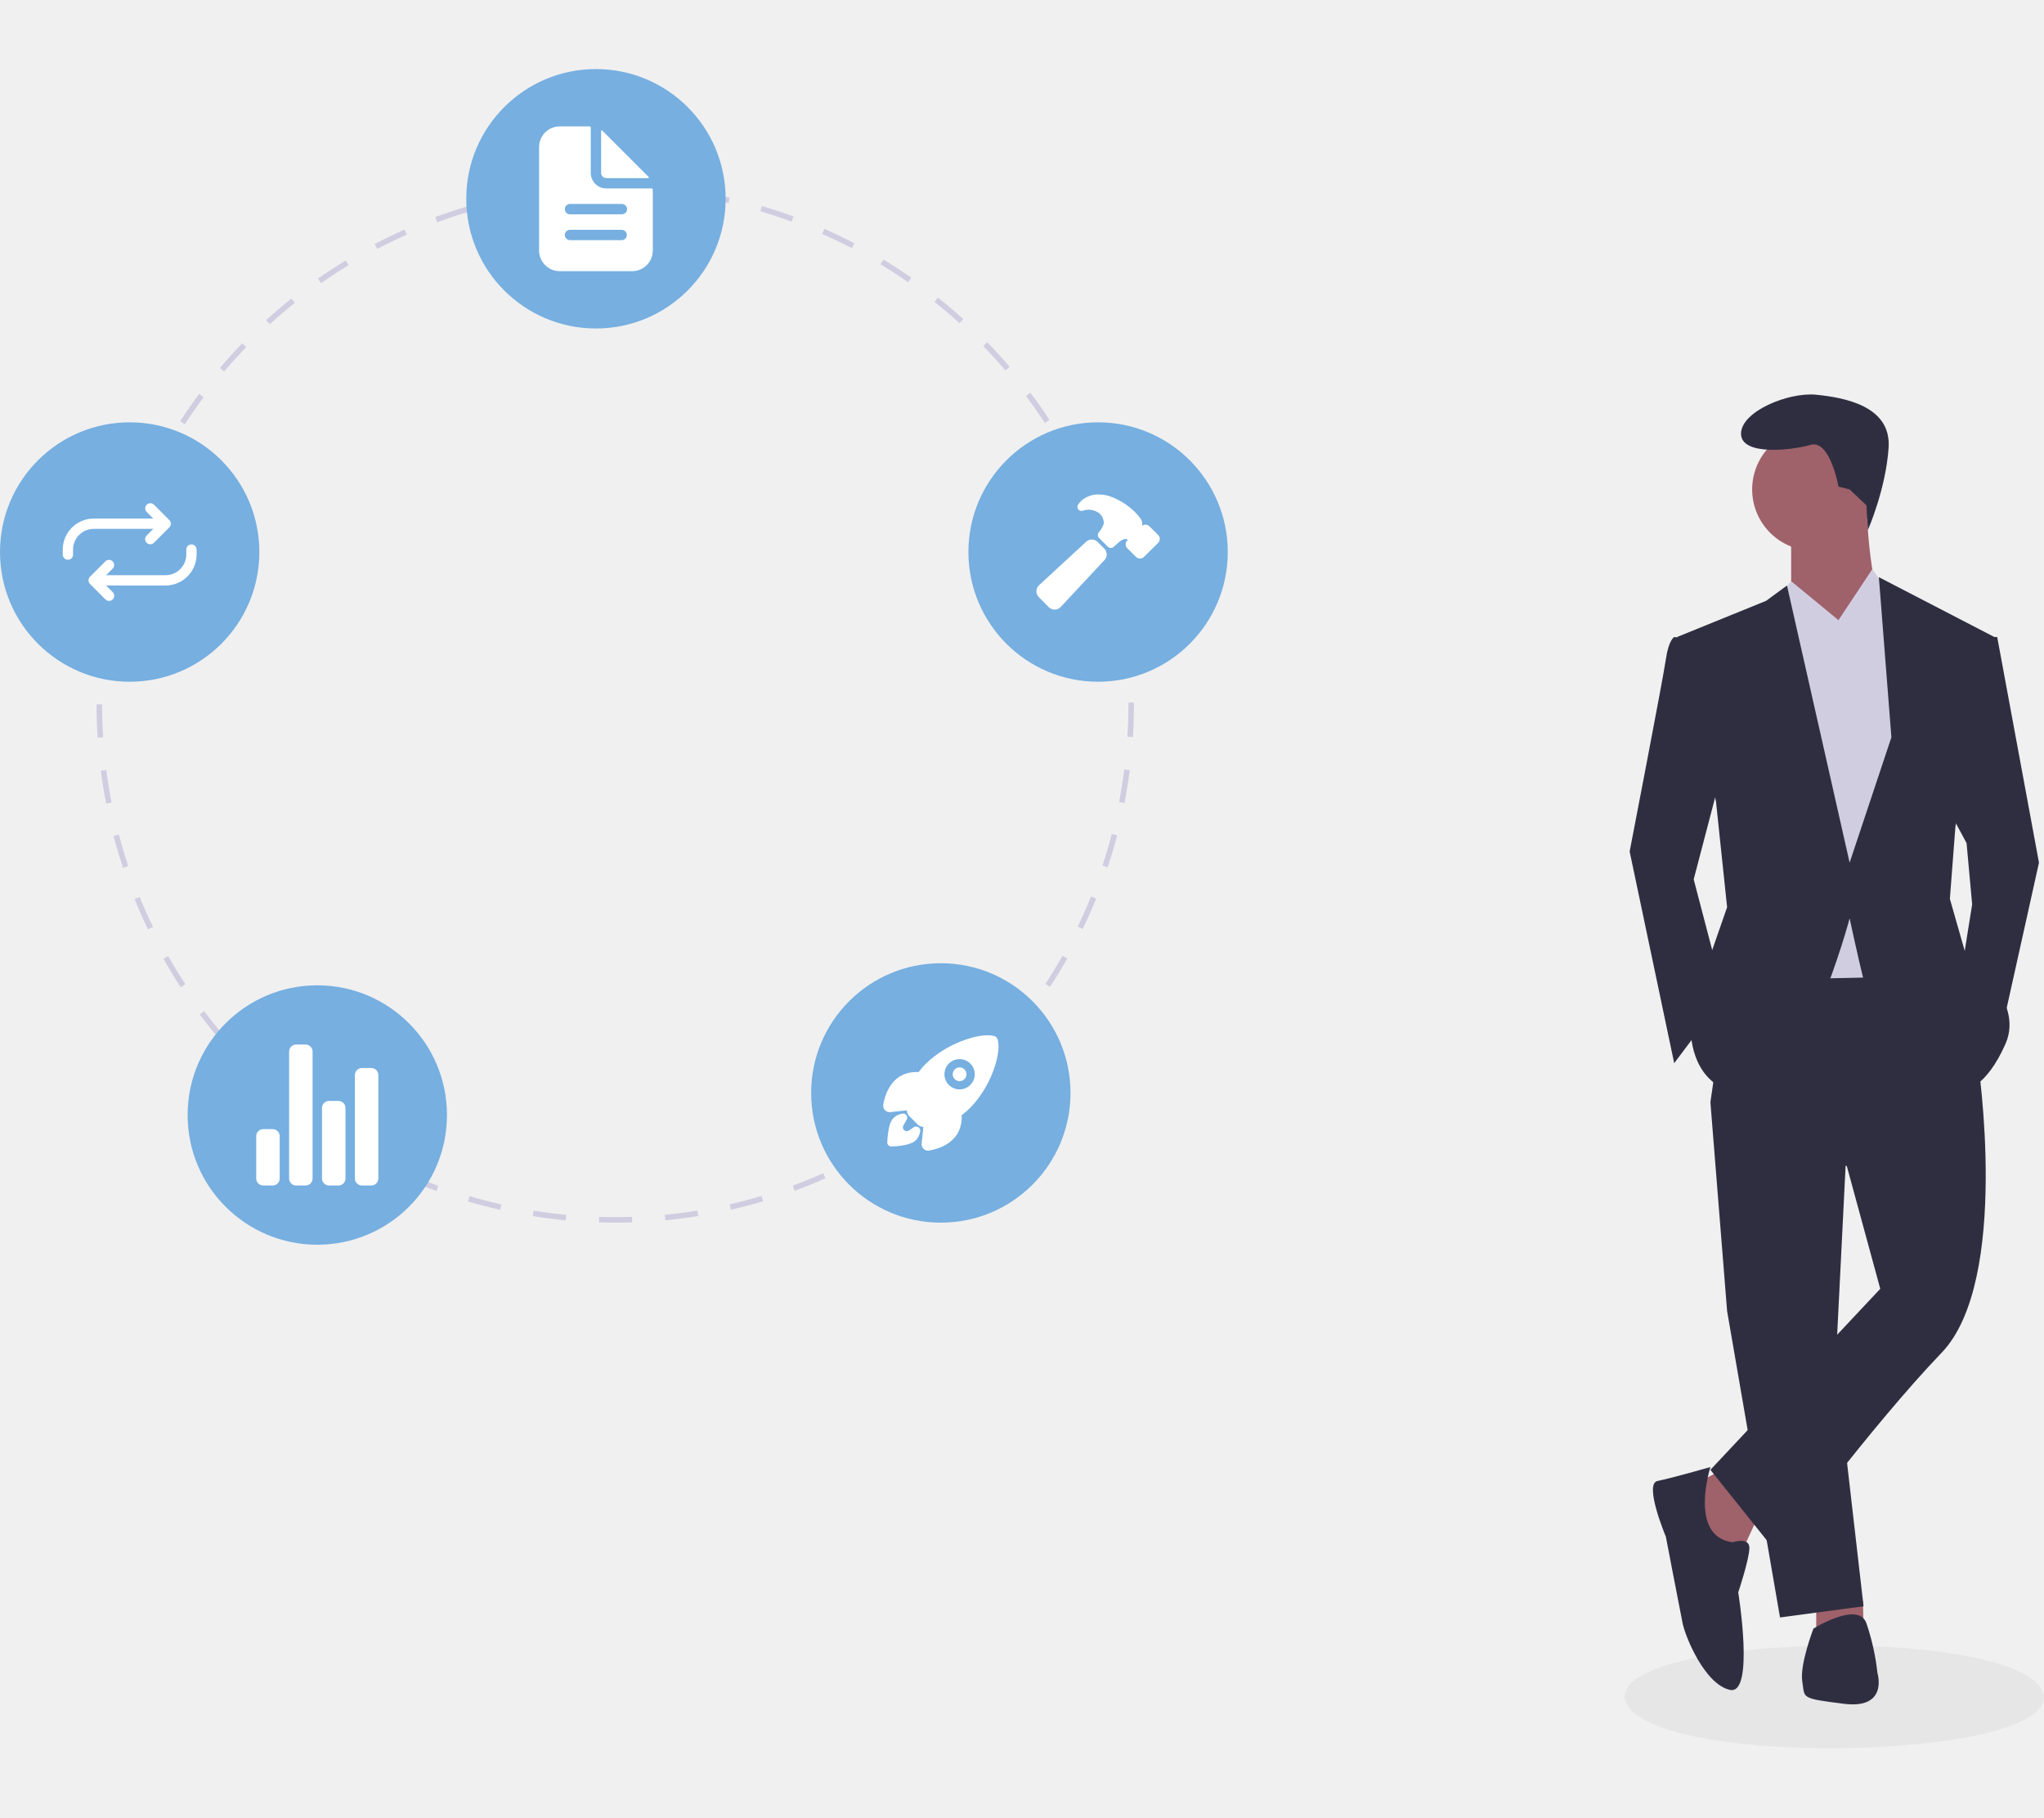
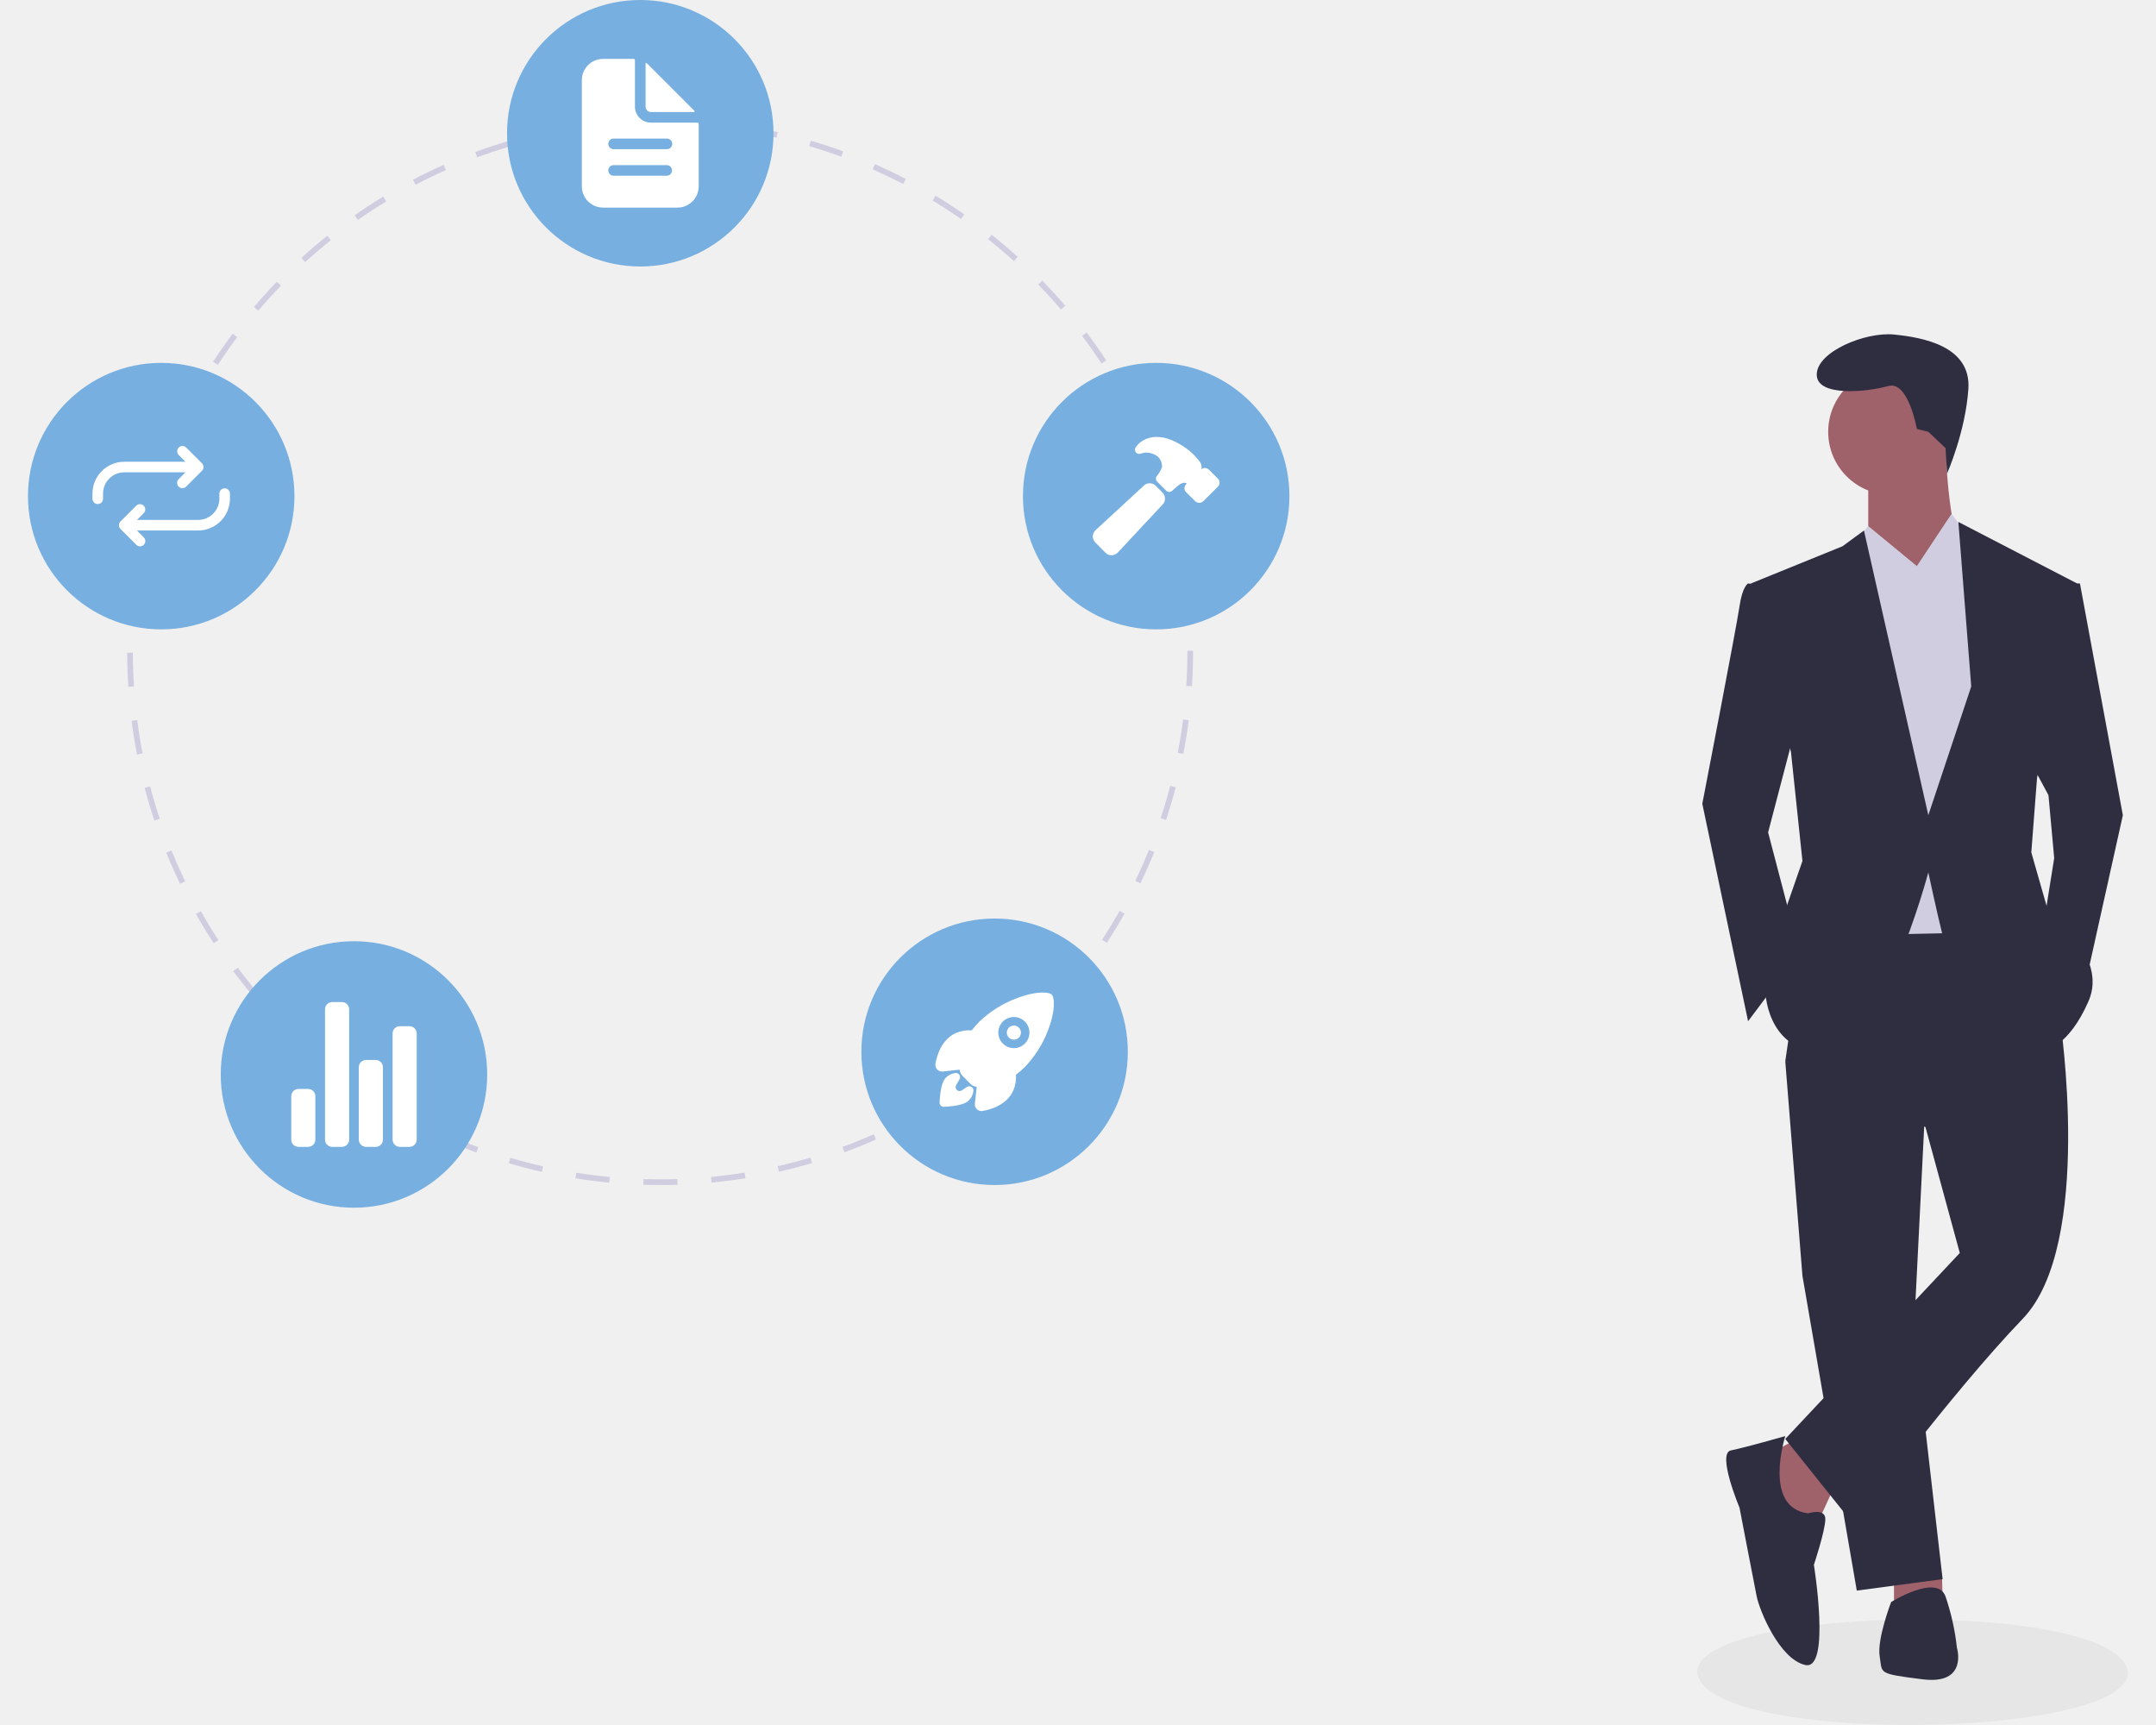
- <svg xmlns="http://www.w3.org/2000/svg" id="a48982f8-6f90-42ca-afb3-d8e4a7a73152" data-name="Layer 1" width="450" height="400" viewBox="0 0 740.84 608.466">
+ <svg xmlns="http://www.w3.org/2000/svg" id="a48982f8-6f90-42ca-afb3-d8e4a7a73152" data-name="Layer 1" width="500" height="400" viewBox="0 0 740.84 608.466">
  <path d="M970.42,735.63c.226,23.706-149.154,25.878-152.0.002C818.194,711.928,967.574,709.755,970.42,735.63Z" transform="translate(-229.5799 -145.7671)" fill="#e6e6e6" />
  <polygon points="623.966 507.569 612.864 513.624 619.929 536.837 631.03 537.846 637.086 524.726 623.966 507.569" fill="#9f616a" />
  <polygon points="658.28 553.994 658.28 565.095 675.437 564.086 675.198 554.943 658.28 553.994" fill="#9f616a" />
  <polygon points="619.929 374.348 625.984 450.042 645.16 561.058 675.437 557.021 665.345 469.217 669.382 388.478 619.929 374.348" fill="#2f2e41" />
  <path d="M930.248,463.598l-72.666,1.009-8.074,55.508,49.453,23.213,12.111,44.407L849.509,653.336l24.222,30.277s34.314-46.425,59.545-72.666,13.12-105.971,13.12-105.971Z" transform="translate(-229.5799 -145.7671)" fill="#2f2e41" />
  <circle cx="657.271" cy="152.315" r="22.203" fill="#9f616a" />
  <path d="M878.777,313.221V335.424l15.139,24.222s23.213-17.157,18.166-21.194-6.055-35.324-6.055-35.324Z" transform="translate(-229.5799 -145.7671)" fill="#9f616a" />
  <polygon points="649.197 185.62 634.058 203.786 640.114 329.941 687.548 328.932 695.622 218.925 685.53 190.666 678.607 181.247 666.354 199.749 649.197 185.62" fill="#d0cde1" />
  <path d="M854.555,396.988l-11.102,42.388,11.102,42.388-18.166,24.222-16.148-76.703s12.111-62.573,13.12-69.638,3.028-8.074,3.028-8.074l8.074,1.009Z" transform="translate(-229.5799 -145.7671)" fill="#2f2e41" />
  <polygon points="705.714 267.368 712.779 280.489 714.798 302.692 710.761 327.923 724.89 351.136 739.019 287.553 723.881 205.804 717.825 205.804 705.714 267.368" fill="#2f2e41" />
  <path d="M849.509,652.327s-14.129,4.037-19.176,5.046,3.028,20.185,3.028,20.185,5.046,26.24,6.055,31.287,8.074,22.203,17.157,24.222,3.028-35.324,3.028-35.324,4.037-12.111,4.037-16.148-6.055-2.018-6.055-2.018C841.435,677.558,849.509,652.327,849.509,652.327Z" transform="translate(-229.5799 -145.7671)" fill="#2f2e41" />
  <path d="M882.814,730.039c1.009,6.055-1.009,6.055,15.139,8.074s12.111-11.102,12.111-11.102a84.8,84.8,0,0,0-4.037-18.166c-3.028-8.074-19.176,2.018-19.176,2.018S881.805,723.983,882.814,730.039Z" transform="translate(-229.5799 -145.7671)" fill="#2f2e41" />
  <path d="M906.053,303.833l.526,8.976s6.512-14.727,7.522-29.865S897.952,264.777,887.86,263.768s-27.25,6.055-27.25,14.129,18.166,6.055,25.231,4.037,10.092,15.139,10.092,15.139l4.037,1.009Z" transform="translate(-229.5799 -145.7671)" fill="#2f2e41" />
  <polygon points="643.24 192.767 649.197 185.62 666.354 199.749 649.197 211.86 643.24 192.767" fill="#d0cde1" />
  <polygon points="685.53 190.666 678.465 181.583 666.354 199.749 681.493 210.851 685.53 190.666" fill="#d0cde1" />
  <path d="M851.527,411.117l4.037,38.351-8.074,23.213L842.444,494.885s0,21.194,20.185,22.203,37.342-63.582,37.342-63.582,3.028,14.129,5.046,22.203,36.333,40.37,36.333,40.37,8.074-1.009,15.139-17.157-14.129-31.287-14.129-31.287l-6.056-21.194,2.018-26.24L952.452,351.572,910.568,329.873l4.542,58.032-15.139,45.416-22.708-100.42-7.569,5.551L837.398,351.572Z" transform="translate(-229.5799 -145.7671)" fill="#2f2e41" />
  <path d="M452.664,563.767c-1.996-.016-4.014-.029-5.997-.091l.062-1.999c1.962.061,3.968.088,5.936.09,1.976,0,3.99-.032,5.987-.097l.064,1.998C456.697,563.734,454.661,563.767,452.664,563.767Zm-18.019-.845c-3.981-.377-8.002-.888-11.951-1.518l.315-1.975c3.906.623,7.884,1.129,11.824,1.502Zm36.092-.021-.19-1.99c3.938-.377,7.916-.888,11.822-1.517l.318,1.975C478.739,562.004,474.718,562.52,470.738,562.901Zm-59.873-3.778c-3.898-.884-7.821-1.907-11.658-3.041l.567-1.918c3.796,1.122,7.676,2.134,11.533,3.008Zm83.648-.05-.444-1.949c3.866-.882,7.745-1.898,11.53-3.022l.569,1.918C502.343,557.155,498.421,558.182,494.514,559.073Zm-106.745-6.776c-3.762-1.382-7.525-2.903-11.187-4.523l.81-1.828c3.622,1.602,7.345,3.107,11.066,4.475Zm129.833-.078-.691-1.877c3.699-1.362,7.409-2.867,11.028-4.473l.812,1.828C525.091,549.32,521.34,550.841,517.601,552.218Zm-151.887-9.68c-3.54-1.848-7.075-3.84-10.506-5.92l1.037-1.711c3.395,2.06,6.892,4.029,10.395,5.857Zm173.873-.073-.926-1.772c3.494-1.827,6.983-3.797,10.369-5.854l1.039,1.709C546.646,538.627,543.12,540.618,539.587,542.465ZM345.105,530.039c-3.279-2.288-6.528-4.715-9.659-7.211l1.247-1.564c3.098,2.471,6.313,4.871,9.557,7.135Zm215.05-.071-1.146-1.639c3.243-2.267,6.454-4.667,9.544-7.135l1.248,1.562C566.678,525.251,563.432,527.676,560.155,529.967ZM326.268,515.014c-2.964-2.69-5.878-5.51-8.66-8.378l1.436-1.393c2.752,2.838,5.636,5.627,8.569,8.29Zm252.702-.069-1.346-1.48c2.926-2.657,5.807-5.448,8.563-8.293l1.436,1.391C584.838,509.438,581.926,512.258,578.97,514.945ZM309.501,497.726c-2.595-3.043-5.125-6.208-7.521-9.407l1.601-1.199c2.371,3.166,4.874,6.298,7.442,9.308Zm286.228-.083-1.521-1.297c2.567-3.013,5.071-6.148,7.441-9.318l1.602,1.197C600.854,491.429,598.324,494.598,595.728,497.643ZM295.075,478.452c-2.188-3.351-4.293-6.811-6.258-10.284l1.741-.984c1.943,3.437,4.027,6.86,6.192,10.175Zm315.083-.108-1.676-1.092c2.166-3.321,4.249-6.751,6.193-10.195l1.742.982C614.452,471.521,612.346,474.988,610.157,478.343Zm-326.926-20.838c-1.74-3.6-3.384-7.299-4.886-10.996l1.853-.752c1.486,3.656,3.113,7.316,4.834,10.877Zm338.772-.156L620.203,456.48c1.721-3.566,3.348-7.236,4.836-10.91l1.854.75C625.389,450.034,623.744,453.745,622.004,457.349Zm-347.834-22.142c-1.265-3.799-2.421-7.685-3.436-11.55l1.935-.508c1.003,3.823,2.147,7.668,3.398,11.425Zm356.889-.212-1.898-.629c1.244-3.753,2.384-7.599,3.385-11.43l1.936.506C633.469,427.316,632.317,431.203,631.059,434.996Zm-363.008-23.082c-.764-3.924-1.411-7.925-1.922-11.893l1.983-.256c.506,3.926,1.145,7.884,1.901,11.766Zm369.099-.22-1.963-.379c.75-3.881,1.386-7.841,1.887-11.77l1.984.254C638.552,403.77,637.909,407.772,637.15,411.694ZM264.973,388.031c-.256-3.986-.389-8.038-.393-12.043l2-.002c.004,3.963.135,7.972.389,11.916Zm375.228-.224-1.996-.127c.249-3.94.375-7.949.375-11.913l-.001-.438h2l.001.432C640.58,379.773,640.452,383.824,640.201,387.807ZM266.942,364.072l-1.996-.123c.248-3.994.627-8.029,1.128-11.994l1.984.25C267.562,356.128,267.187,360.121,266.942,364.072Zm371.236-.656c-.26-3.953-.649-7.944-1.158-11.862l1.982-.258c.515,3.96.909,7.993,1.172,11.989ZM269.931,340.435l-1.964-.378c.754-3.925,1.648-7.879,2.655-11.751l1.936.503C271.561,332.64,270.678,336.551,269.931,340.435Zm365.171-.645c-.762-3.886-1.66-7.794-2.668-11.617l1.934-.51c1.02,3.864,1.927,7.814,2.697,11.742ZM275.93,317.377l-1.899-.627c1.255-3.8,2.653-7.612,4.154-11.331l1.855.749C278.554,309.846,277.171,313.617,275.93,317.377Zm353.095-.624c-1.256-3.754-2.649-7.514-4.143-11.177l1.852-.755c1.51,3.702,2.919,7.503,4.188,11.297ZM284.863,295.25l-1.803-.867c1.735-3.606,3.611-7.205,5.575-10.695l1.743.981C288.435,288.122,286.579,291.682,284.863,295.25Zm335.172-.545c-1.723-3.551-3.585-7.098-5.538-10.542l1.74-.986c1.974,3.48,3.856,7.066,5.597,10.656ZM296.56,274.465l-1.677-1.091c2.181-3.353,4.501-6.68,6.895-9.89l1.604,1.195C301.014,267.856,298.718,271.148,296.56,274.465Zm311.732-.471c-2.164-3.305-4.466-6.587-6.843-9.754l1.6-1.2c2.402,3.201,4.729,6.518,6.917,9.858ZM310.812,255.354l-1.523-1.295c2.59-3.047,5.313-6.051,8.094-8.928l1.438,1.39C316.07,249.367,313.376,252.339,310.812,255.354Zm283.185-.412c-2.571-3.006-5.274-5.97-8.032-8.808l1.434-1.394c2.788,2.868,5.52,5.863,8.118,8.901Zm-266.623-16.725-1.347-1.479c2.959-2.696,6.042-5.328,9.16-7.823l1.25,1.562C333.352,232.945,330.303,235.549,327.374,238.216Zm250.011-.363c-2.933-2.655-5.99-5.251-9.09-7.717l1.246-1.565c3.132,2.493,6.223,5.117,9.186,7.8ZM345.973,223.33l-1.147-1.638c3.272-2.293,6.663-4.511,10.078-6.591l1.041,1.708C352.566,218.868,349.211,221.062,345.973,223.33Zm212.758-.318c-3.256-2.266-6.621-4.453-10.003-6.499l1.035-1.711c3.418,2.068,6.82,4.278,10.11,6.568ZM366.307,210.942l-.929-1.771c3.536-1.854,7.18-3.619,10.831-5.245l.813,1.827C373.41,207.361,369.805,209.107,366.307,210.942Zm172.02-.274c-3.512-1.828-7.131-3.566-10.758-5.166l.808-1.83c3.665,1.617,7.324,3.374,10.874,5.221Zm-150.281-9.401-.694-1.876c3.75-1.387,7.595-2.67,11.429-3.813l.571,1.917C395.559,198.625,391.755,199.895,388.046,201.267Zm128.452-.227c-3.717-1.36-7.526-2.616-11.32-3.732l.564-1.919c3.835,1.128,7.685,2.398,11.443,3.773ZM410.878,194.46l-.446-1.949c3.891-.892,7.869-1.668,11.824-2.311l.32,1.975C418.663,192.81,414.727,193.578,410.878,194.46Zm82.763-.145c-3.856-.869-7.795-1.624-11.706-2.244l.313-1.976c3.953.627,7.934,1.39,11.832,2.269Zm-59.245-3.67-.193-1.99c3.971-.385,8.015-.648,12.021-.782l.066,1.999C442.326,190.003,438.325,190.263,434.396,190.644Zm35.713-.062c-3.935-.368-7.938-.614-11.896-.731l.06-1.999c4.0.119,8.046.368,12.022.739Z" transform="translate(-229.5799 -145.7671)" fill="#d0cde1" />
  <circle cx="216" cy="47" r="47" fill="#76afe0" />
  <circle cx="398" cy="175" r="47" fill="#76afe0" />
  <circle cx="341" cy="371" r="47" fill="#76afe0" />
  <circle cx="115" cy="379" r="47" fill="#76afe0" />
  <circle cx="47" cy="175" r="47" fill="#76afe0" />
  <path d="M465.721,189.02H449.327a5.621,5.621,0,0,1-5.621-5.621V167.005a.468.468,0,0,0-.468-.468H432.465a7.494,7.494,0,0,0-7.494,7.494v37.472a7.494,7.494,0,0,0,7.494,7.494H458.695a7.494,7.494,0,0,0,7.494-7.494V189.488A.468.468,0,0,0,465.721,189.02ZM454.948,207.756H436.212a1.874,1.874,0,1,1,0-3.747H454.948a1.874,1.874,0,0,1,0,3.747Zm0-9.368H436.212a1.874,1.874,0,1,1,0-3.747H454.948a1.874,1.874,0,1,1,0,3.747Z" transform="translate(-229.5799 -145.7671)" fill="#fff" />
  <path d="M464.693,184.874l-16.84-16.84a.234.234,0,0,0-.399.165v15.201a1.874,1.874,0,0,0,1.874,1.874h15.201a.234.234,0,0,0,.165-.399Z" transform="translate(-229.5799 -145.7671)" fill="#fff" />
  <path d="M577.378,507.508a2.491,2.491,0,1,0,1.762.729A2.491,2.491,0,0,0,577.378,507.508Z" transform="translate(-229.5799 -145.7671)" fill="#fff" />
  <path d="M591.245,497.548v-.008a1.904,1.904,0,0,0-1.412-1.428c-2.781-.678-7.156.045-12.004,1.986a38.607,38.607,0,0,0-12.559,7.953,29.929,29.929,0,0,0-2.758,3.157,12.232,12.232,0,0,0-5.466.878c-5.388,2.371-6.927,8.44-7.337,10.932a2.333,2.333,0,0,0,2.537,2.706h.012l6.003-.655c.007.077.016.147.022.211a3.207,3.207,0,0,0,.924,1.934l2.929,2.931a3.198,3.198,0,0,0,1.933.925l.201.021-.653,5.995v.012a2.333,2.333,0,0,0,2.081,2.561q.108.011.216.012a2.357,2.357,0,0,0,.387-.032c2.506-.403,8.572-1.923,10.937-7.341a12.342,12.342,0,0,0,.882-5.444,29.378,29.378,0,0,0,3.168-2.758,38.329,38.329,0,0,0,7.961-12.461C591.179,504.843,591.906,500.435,591.245,497.548Zm-9.991,16.32a5.485,5.485,0,1,1-.004-7.756l.004.004a5.441,5.441,0,0,1,.058,7.694Z" transform="translate(-229.5799 -145.7671)" fill="#fff" />
  <path d="M561.8,528.94a1.493,1.493,0,0,0-1.027.249c-.596.408-1.195.811-1.8,1.204a1.392,1.392,0,0,1-1.96-1.866l1.134-1.96a1.493,1.493,0,0,0-1.415-2.325,5.716,5.716,0,0,0-3.325,1.629c-.342.343-1.38,1.382-1.939,5.344a33.401,33.401,0,0,0-.3,3.432,1.493,1.493,0,0,0,1.454,1.531q.019.001.039 0h.037a33.585,33.585,0,0,0,3.434-.299c3.963-.56,5.003-1.6,5.345-1.941a5.645,5.645,0,0,0,1.623-3.335A1.493,1.493,0,0,0,561.8,528.94Z" transform="translate(-229.5799 -145.7671)" fill="#fff" />
  <path d="M328.405,550.307h-3.405a2.554,2.554,0,0,1-2.554-2.554V532.429a2.554,2.554,0,0,1,2.554-2.554h3.405a2.554,2.554,0,0,1,2.554,2.554V547.753A2.554,2.554,0,0,1,328.405,550.307Z" transform="translate(-229.5799 -145.7671)" fill="#fff" />
  <path d="M352.242,550.307h-3.405a2.554,2.554,0,0,1-2.554-2.554V522.213a2.554,2.554,0,0,1,2.554-2.554h3.405a2.554,2.554,0,0,1,2.554,2.554V547.753A2.554,2.554,0,0,1,352.242,550.307Z" transform="translate(-229.5799 -145.7671)" fill="#fff" />
  <path d="M364.16,550.307h-3.405a2.554,2.554,0,0,1-2.554-2.554V510.295a2.554,2.554,0,0,1,2.554-2.554h3.405a2.554,2.554,0,0,1,2.554,2.554V547.753A2.554,2.554,0,0,1,364.16,550.307Z" transform="translate(-229.5799 -145.7671)" fill="#fff" />
  <path d="M340.323,550.307H336.918a2.554,2.554,0,0,1-2.554-2.554V501.781a2.554,2.554,0,0,1,2.554-2.554h3.405a2.554,2.554,0,0,1,2.554,2.554V547.753A2.554,2.554,0,0,1,340.323,550.307Z" transform="translate(-229.5799 -145.7671)" fill="#fff" />
  <path d="M629.831,319.536l-2.433-2.434a2.982,2.982,0,0,0-4.206-.011l-16.915,15.61a3.159,3.159,0,0,0-1.058,2.149,2.992,2.992,0,0,0,.858,2.231l3.634,3.674.007.007a3.009,3.009,0,0,0,2.114.878h.11a3.129,3.129,0,0,0,2.159-1.041L629.821,323.761a2.982,2.982,0,0,0,.018-4.217Z" transform="translate(-229.5799 -145.7671)" fill="#fff" />
  <path d="M649.384,314.617l-.029-.029-3.193-3.161a2,2,0,0,0-1.424-.583,2.04,2.04,0,0,0-1.192.386c0-.04.006-.079.008-.114a3.406,3.406,0,0,0-.485-2.35,24.039,24.039,0,0,0-2.311-2.678l-.007-.007a25.222,25.222,0,0,0-8.081-5.212,13.003,13.003,0,0,0-4.946-.974,9.426,9.426,0,0,0-6.033,2.113,11.174,11.174,0,0,0-1.321,1.511,1.491,1.491,0,0,0,1.738,2.268,6.936,6.936,0,0,1,.799-.245,5.913,5.913,0,0,1,1.719-.107,7.228,7.228,0,0,1,3.326,1.22,4.79,4.79,0,0,1,1.701,3.829,9.939,9.939,0,0,1-1.864,3.213,1.491,1.491,0,0,0,.135,1.957l3.206,3.206a1.491,1.491,0,0,0,2.05.058c.907-.81,2.288-2.03,2.77-2.329a3.47,3.47,0,0,1,1.37-.54,1.787,1.787,0,0,1,1.052.222.116.116,0,0,1-.029.089l-.17.161-.028.026a2.005,2.005,0,0,0-.005,2.836l.01.01,3.192,3.16a1.999,1.999,0,0,0,1.424.582,2.022,2.022,0,0,0,1.418-.578l5.171-5.108c.018-.018.035-.036.052-.055A2.038,2.038,0,0,0,649.384,314.617Z" transform="translate(-229.5799 -145.7671)" fill="#fff" />
  <path d="M284.042,317.969a1.866,1.866,0,0,1-1.319-3.185l4.278-4.278-4.278-4.278a1.866,1.866,0,0,1,2.638-2.638l5.597,5.597a1.865,1.865,0,0,1,0,2.638l-5.597,5.597A1.86,1.86,0,0,1,284.042,317.969Z" transform="translate(-229.5799 -145.7671)" fill="#fff" />
  <path d="M254.193,323.565a1.866,1.866,0,0,1-1.866-1.866v-1.866a11.249,11.249,0,0,1,11.188-11.194h24.258a1.866,1.866,0,1,1,0,3.731H263.521a7.507,7.507,0,0,0-7.462,7.468v1.86A1.866,1.866,0,0,1,254.193,323.565Z" transform="translate(-229.5799 -145.7671)" fill="#fff" />
  <path d="M269.118,338.49a1.86,1.86,0,0,1-1.319-.546l-5.597-5.597a1.865,1.865,0,0,1,0-2.638l5.597-5.597a1.866,1.866,0,0,1,2.638,2.638l-4.278,4.278,4.278,4.278a1.866,1.866,0,0,1-1.319,3.185Z" transform="translate(-229.5799 -145.7671)" fill="#fff" />
  <path d="M265.386,332.893a1.866,1.866,0,0,1,0-3.731H289.639a7.507,7.507,0,0,0,7.462-7.468v-1.86a1.866,1.866,0,0,1,3.731,0v1.866a11.249,11.249,0,0,1-11.188,11.194Z" transform="translate(-229.5799 -145.7671)" fill="#fff" />
</svg>
